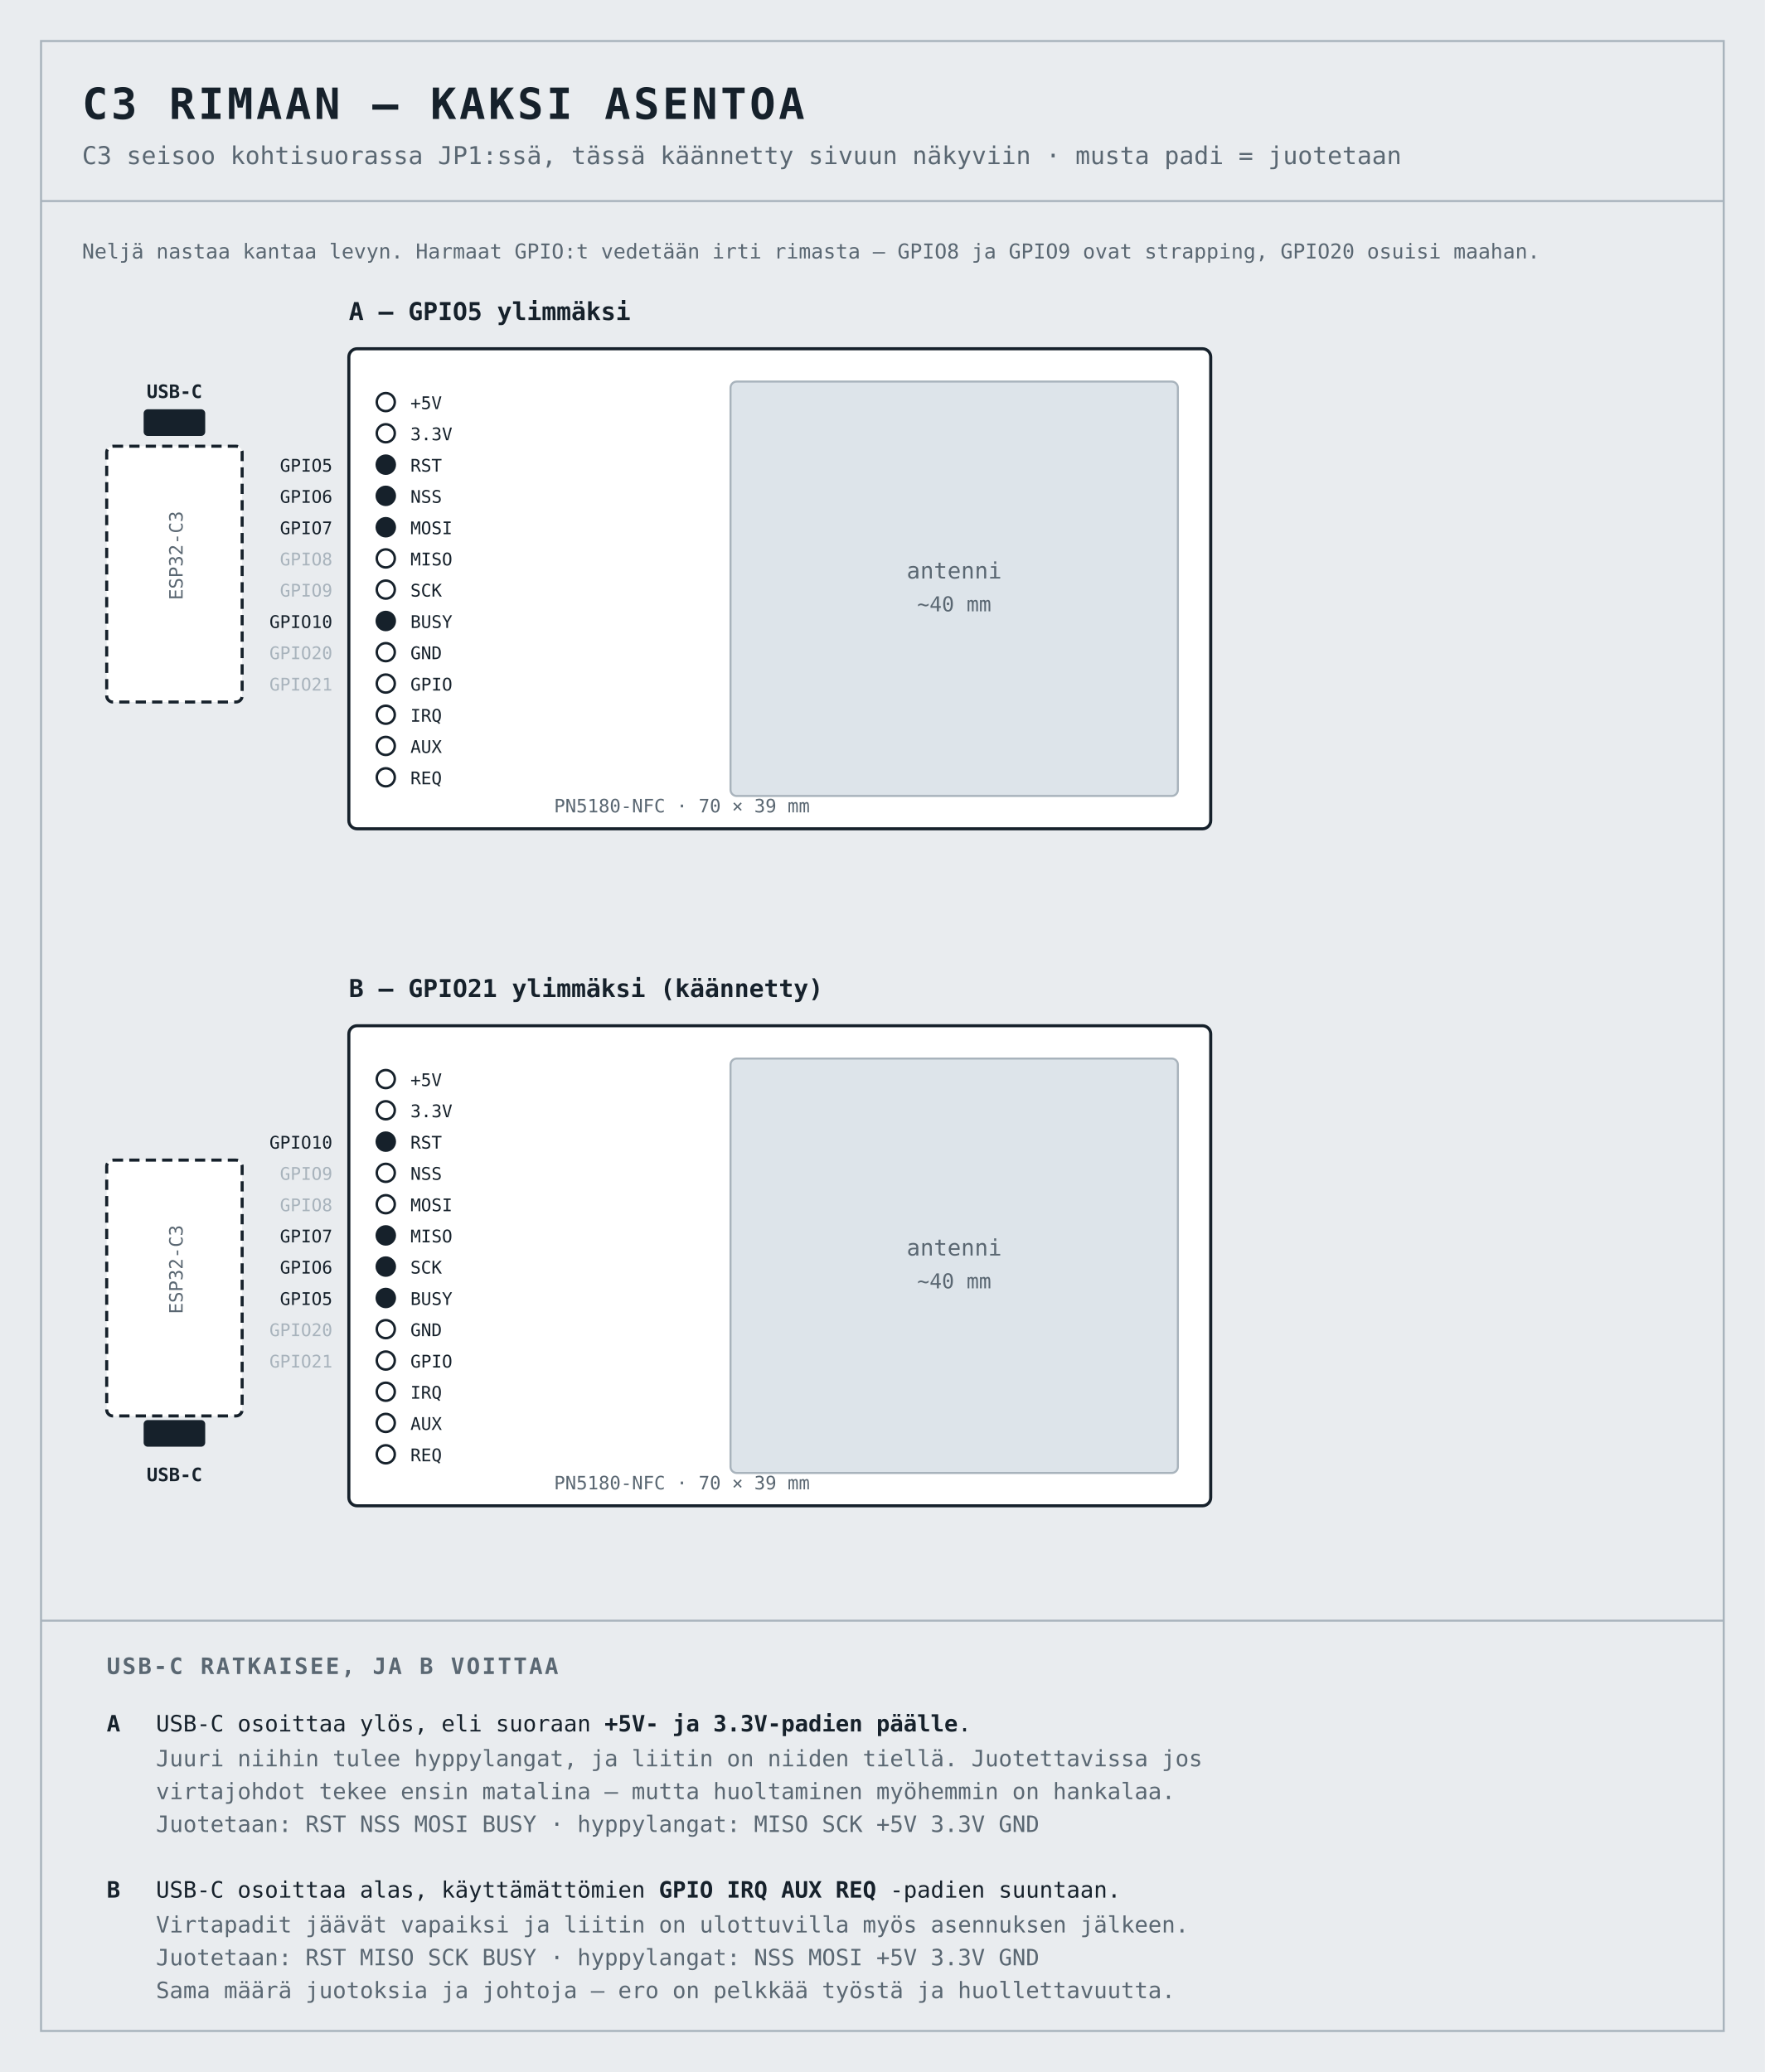
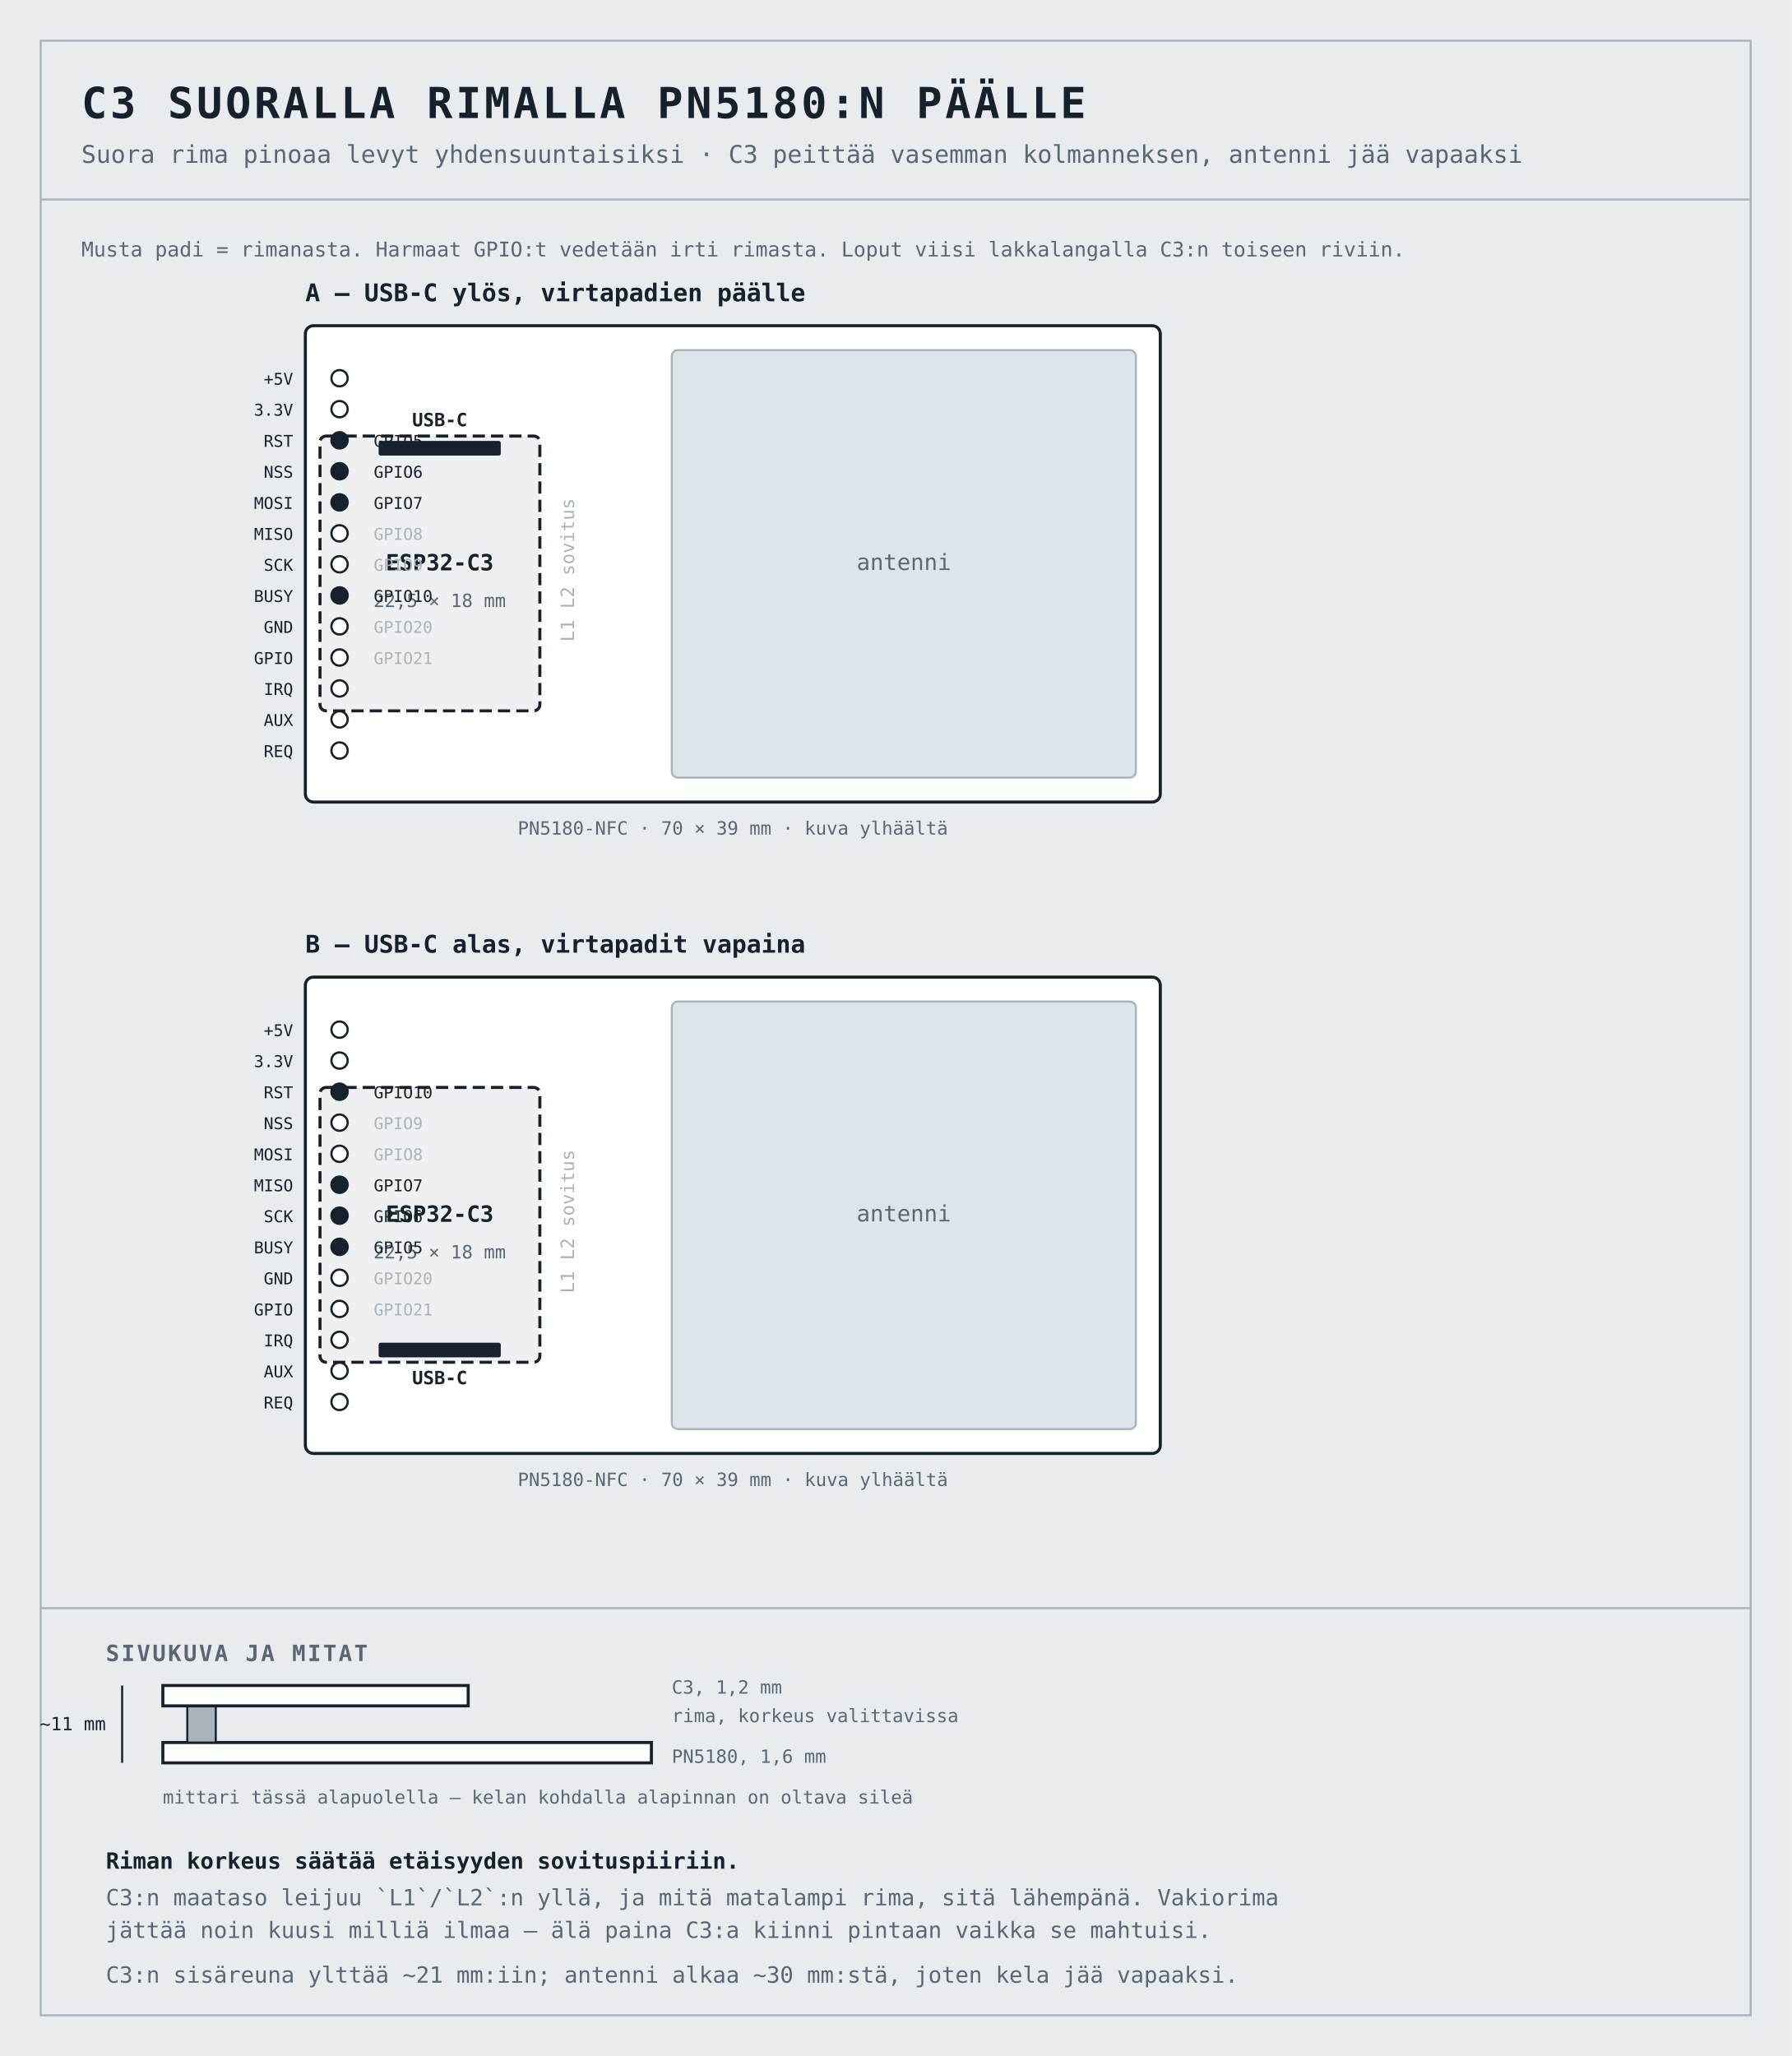
- <svg xmlns="http://www.w3.org/2000/svg" viewBox="0 0 860 1010" width="860" height="1010" font-family="ui-monospace, SFMono-Regular, Menlo, Consolas, monospace">
-   <rect width="860" height="1010" fill="#E9ECEF" />
-   <rect x="20" y="20" width="820" height="970" fill="none" stroke="#A8B3BC" />
-   <text x="40" y="58" font-size="21" font-weight="700" fill="#16212B" letter-spacing="1.5">C3 RIMAAN — KAKSI ASENTOA</text>
-   <text x="40" y="80" font-size="12" fill="#5A6772">C3 seisoo kohtisuorassa JP1:ssä, tässä käännetty sivuun näkyviin · musta padi = juotetaan</text>
-   <line x1="20" y1="98" x2="840" y2="98" stroke="#A8B3BC" />
-   <text x="40" y="126" font-size="10" fill="#5A6772">Neljä nastaa kantaa levyn. Harmaat GPIO:t vedetään irti rimasta — GPIO8 ja GPIO9 ovat strapping, GPIO20 osuisi maahan.</text>
-   <text x="170" y="156" font-size="12" font-weight="700" fill="#16212B">A — GPIO5 ylimmäksi</text>
-   <rect x="170" y="170" width="420" height="234" rx="4" fill="#FFFFFF" stroke="#16212B" stroke-width="1.5" />
-   <rect x="356" y="186" width="218" height="202" rx="3" fill="#DDE4EA" stroke="#A8B3BC" />
-   <text x="465" y="282" font-size="11" fill="#5A6772" text-anchor="middle">antenni</text>
-   <text x="465" y="298" font-size="10" fill="#5A6772" text-anchor="middle">~40 mm</text>
-   <text x="270" y="396" font-size="9" fill="#5A6772">PN5180-NFC · 70 × 39 mm</text>
-   <circle cx="188" cy="196.0" r="4.4" fill="#FFFFFF" stroke="#16212B" stroke-width="1.2" />
-   <text x="200" y="199.4" font-size="8.5" fill="#16212B">+5V</text>
-   <circle cx="188" cy="211.2" r="4.4" fill="#FFFFFF" stroke="#16212B" stroke-width="1.2" />
-   <text x="200" y="214.6" font-size="8.5" fill="#16212B">3.3V</text>
-   <circle cx="188" cy="226.5" r="4.4" fill="#16212B" stroke="#16212B" stroke-width="1.2" />
-   <text x="200" y="229.9" font-size="8.5" fill="#16212B">RST</text>
-   <text x="162" y="229.9" font-size="8.5" fill="#16212B" text-anchor="end">GPIO5</text>
-   <circle cx="188" cy="241.7" r="4.4" fill="#16212B" stroke="#16212B" stroke-width="1.2" />
-   <text x="200" y="245.1" font-size="8.5" fill="#16212B">NSS</text>
-   <text x="162" y="245.1" font-size="8.5" fill="#16212B" text-anchor="end">GPIO6</text>
-   <circle cx="188" cy="257.0" r="4.4" fill="#16212B" stroke="#16212B" stroke-width="1.2" />
-   <text x="200" y="260.4" font-size="8.5" fill="#16212B">MOSI</text>
-   <text x="162" y="260.4" font-size="8.5" fill="#16212B" text-anchor="end">GPIO7</text>
-   <circle cx="188" cy="272.2" r="4.4" fill="#FFFFFF" stroke="#16212B" stroke-width="1.2" />
-   <text x="200" y="275.6" font-size="8.5" fill="#16212B">MISO</text>
-   <text x="162" y="275.6" font-size="8.5" fill="#A8B3BC" text-anchor="end">GPIO8</text>
-   <circle cx="188" cy="287.4" r="4.4" fill="#FFFFFF" stroke="#16212B" stroke-width="1.2" />
-   <text x="200" y="290.8" font-size="8.5" fill="#16212B">SCK</text>
-   <text x="162" y="290.8" font-size="8.5" fill="#A8B3BC" text-anchor="end">GPIO9</text>
-   <circle cx="188" cy="302.7" r="4.4" fill="#16212B" stroke="#16212B" stroke-width="1.2" />
-   <text x="200" y="306.1" font-size="8.5" fill="#16212B">BUSY</text>
-   <text x="162" y="306.1" font-size="8.5" fill="#16212B" text-anchor="end">GPIO10</text>
-   <circle cx="188" cy="317.9" r="4.4" fill="#FFFFFF" stroke="#16212B" stroke-width="1.2" />
-   <text x="200" y="321.3" font-size="8.5" fill="#16212B">GND</text>
-   <text x="162" y="321.3" font-size="8.5" fill="#A8B3BC" text-anchor="end">GPIO20</text>
-   <circle cx="188" cy="333.2" r="4.4" fill="#FFFFFF" stroke="#16212B" stroke-width="1.2" />
-   <text x="200" y="336.6" font-size="8.5" fill="#16212B">GPIO</text>
-   <text x="162" y="336.6" font-size="8.5" fill="#A8B3BC" text-anchor="end">GPIO21</text>
-   <circle cx="188" cy="348.4" r="4.4" fill="#FFFFFF" stroke="#16212B" stroke-width="1.2" />
-   <text x="200" y="351.8" font-size="8.5" fill="#16212B">IRQ</text>
-   <circle cx="188" cy="363.6" r="4.4" fill="#FFFFFF" stroke="#16212B" stroke-width="1.2" />
-   <text x="200" y="367.0" font-size="8.5" fill="#16212B">AUX</text>
-   <circle cx="188" cy="378.9" r="4.4" fill="#FFFFFF" stroke="#16212B" stroke-width="1.2" />
-   <text x="200" y="382.3" font-size="8.5" fill="#16212B">REQ</text>
-   <rect x="52" y="217.5" width="66" height="124.7" rx="3" fill="#FFFFFF" stroke="#16212B" stroke-width="1.5" stroke-dasharray="5 3" />
-   <text x="85" y="274.8" font-size="9" fill="#5A6772" text-anchor="middle" transform="rotate(-90 85 270.8)">ESP32-C3</text>
-   <rect x="70" y="199.5" width="30" height="13" rx="2" fill="#16212B" />
-   <text x="85" y="194" font-size="9" font-weight="700" fill="#16212B" text-anchor="middle">USB-C</text>
-   <text x="170" y="486" font-size="12" font-weight="700" fill="#16212B">B — GPIO21 ylimmäksi (käännetty)</text>
-   <rect x="170" y="500" width="420" height="234" rx="4" fill="#FFFFFF" stroke="#16212B" stroke-width="1.5" />
-   <rect x="356" y="516" width="218" height="202" rx="3" fill="#DDE4EA" stroke="#A8B3BC" />
-   <text x="465" y="612" font-size="11" fill="#5A6772" text-anchor="middle">antenni</text>
-   <text x="465" y="628" font-size="10" fill="#5A6772" text-anchor="middle">~40 mm</text>
-   <text x="270" y="726" font-size="9" fill="#5A6772">PN5180-NFC · 70 × 39 mm</text>
-   <circle cx="188" cy="526.0" r="4.4" fill="#FFFFFF" stroke="#16212B" stroke-width="1.2" />
-   <text x="200" y="529.4" font-size="8.5" fill="#16212B">+5V</text>
-   <circle cx="188" cy="541.2" r="4.4" fill="#FFFFFF" stroke="#16212B" stroke-width="1.2" />
-   <text x="200" y="544.6" font-size="8.5" fill="#16212B">3.3V</text>
-   <circle cx="188" cy="556.5" r="4.4" fill="#16212B" stroke="#16212B" stroke-width="1.2" />
-   <text x="200" y="559.9" font-size="8.5" fill="#16212B">RST</text>
-   <text x="162" y="559.9" font-size="8.5" fill="#16212B" text-anchor="end">GPIO10</text>
-   <circle cx="188" cy="571.7" r="4.4" fill="#FFFFFF" stroke="#16212B" stroke-width="1.2" />
-   <text x="200" y="575.1" font-size="8.5" fill="#16212B">NSS</text>
-   <text x="162" y="575.1" font-size="8.5" fill="#A8B3BC" text-anchor="end">GPIO9</text>
-   <circle cx="188" cy="587.0" r="4.4" fill="#FFFFFF" stroke="#16212B" stroke-width="1.2" />
-   <text x="200" y="590.4" font-size="8.5" fill="#16212B">MOSI</text>
-   <text x="162" y="590.4" font-size="8.5" fill="#A8B3BC" text-anchor="end">GPIO8</text>
-   <circle cx="188" cy="602.2" r="4.4" fill="#16212B" stroke="#16212B" stroke-width="1.2" />
-   <text x="200" y="605.6" font-size="8.5" fill="#16212B">MISO</text>
-   <text x="162" y="605.6" font-size="8.5" fill="#16212B" text-anchor="end">GPIO7</text>
-   <circle cx="188" cy="617.4" r="4.4" fill="#16212B" stroke="#16212B" stroke-width="1.2" />
-   <text x="200" y="620.8" font-size="8.5" fill="#16212B">SCK</text>
-   <text x="162" y="620.8" font-size="8.5" fill="#16212B" text-anchor="end">GPIO6</text>
-   <circle cx="188" cy="632.7" r="4.4" fill="#16212B" stroke="#16212B" stroke-width="1.2" />
-   <text x="200" y="636.1" font-size="8.5" fill="#16212B">BUSY</text>
-   <text x="162" y="636.1" font-size="8.5" fill="#16212B" text-anchor="end">GPIO5</text>
-   <circle cx="188" cy="647.9" r="4.4" fill="#FFFFFF" stroke="#16212B" stroke-width="1.2" />
-   <text x="200" y="651.3" font-size="8.5" fill="#16212B">GND</text>
-   <text x="162" y="651.3" font-size="8.5" fill="#A8B3BC" text-anchor="end">GPIO20</text>
-   <circle cx="188" cy="663.2" r="4.4" fill="#FFFFFF" stroke="#16212B" stroke-width="1.2" />
-   <text x="200" y="666.6" font-size="8.5" fill="#16212B">GPIO</text>
-   <text x="162" y="666.6" font-size="8.5" fill="#A8B3BC" text-anchor="end">GPIO21</text>
-   <circle cx="188" cy="678.4" r="4.4" fill="#FFFFFF" stroke="#16212B" stroke-width="1.2" />
-   <text x="200" y="681.8" font-size="8.5" fill="#16212B">IRQ</text>
-   <circle cx="188" cy="693.6" r="4.4" fill="#FFFFFF" stroke="#16212B" stroke-width="1.2" />
-   <text x="200" y="697.0" font-size="8.5" fill="#16212B">AUX</text>
-   <circle cx="188" cy="708.9" r="4.4" fill="#FFFFFF" stroke="#16212B" stroke-width="1.2" />
-   <text x="200" y="712.3" font-size="8.5" fill="#16212B">REQ</text>
-   <rect x="52" y="565.5" width="66" height="124.7" rx="3" fill="#FFFFFF" stroke="#16212B" stroke-width="1.5" stroke-dasharray="5 3" />
-   <text x="85" y="622.8" font-size="9" fill="#5A6772" text-anchor="middle" transform="rotate(-90 85 618.8)">ESP32-C3</text>
-   <rect x="70" y="692.2" width="30" height="13" rx="2" fill="#16212B" />
-   <text x="85" y="722.0" font-size="9" font-weight="700" fill="#16212B" text-anchor="middle">USB-C</text>
-   <line x1="20" y1="790" x2="840" y2="790" stroke="#A8B3BC" />
-   <text x="52" y="816" font-size="11" font-weight="700" fill="#5A6772" letter-spacing="1">USB-C RATKAISEE, JA B VOITTAA</text>
+ <svg xmlns="http://www.w3.org/2000/svg" viewBox="0 0 880 1010" width="880" height="1010" font-family="ui-monospace, SFMono-Regular, Menlo, Consolas, monospace">
+   <rect width="880" height="1010" fill="#E9ECEF" />
+   <rect x="20" y="20" width="840" height="970" fill="none" stroke="#A8B3BC" />
+   <text x="40" y="58" font-size="21" font-weight="700" fill="#16212B" letter-spacing="1.5">C3 SUORALLA RIMALLA PN5180:N PÄÄLLE</text>
+   <text x="40" y="80" font-size="12" fill="#5A6772">Suora rima pinoaa levyt yhdensuuntaisiksi · C3 peittää vasemman kolmanneksen, antenni jää vapaaksi</text>
+   <line x1="20" y1="98" x2="860" y2="98" stroke="#A8B3BC" />
+   <text x="40" y="126" font-size="10" fill="#5A6772">Musta padi = rimanasta. Harmaat GPIO:t vedetään irti rimasta. Loput viisi lakkalangalla C3:n toiseen riviin.</text>
+   <text x="150" y="148" font-size="12" font-weight="700" fill="#16212B">A — USB-C ylös, virtapadien päälle</text>
+   <rect x="150" y="160" width="420.0" height="234.0" rx="4" fill="#FFFFFF" stroke="#16212B" stroke-width="1.5" />
+   <rect x="330.0" y="172.0" width="228.0" height="210.0" rx="3" fill="#DDE4EA" stroke="#A8B3BC" />
+   <text x="444.0" y="280.0" font-size="11" fill="#5A6772" text-anchor="middle">antenni</text>
+   <text x="282.0" y="280.0" font-size="9" fill="#A8B3BC" text-anchor="middle" transform="rotate(-90 282.0 280.0)">L1 L2 sovitus</text>
+   <rect x="157.2" y="214.2" width="108.0" height="135.0" rx="3" fill="#16212B" fill-opacity="0.07" stroke="#16212B" stroke-width="1.5" stroke-dasharray="6 3" />
+   <text x="216.0" y="280.2" font-size="11" font-weight="700" fill="#16212B" text-anchor="middle">ESP32-C3</text>
+   <text x="216.0" y="298.2" font-size="9" fill="#5A6772" text-anchor="middle">22,5 × 18 mm</text>
+   <rect x="186.0" y="216.6" width="60.0" height="7.2" rx="1" fill="#16212B" />
+   <text x="216.0" y="209.4" font-size="9" font-weight="700" fill="#16212B" text-anchor="middle">USB-C</text>
+   <circle cx="166.8" cy="185.8" r="4" fill="#FFFFFF" stroke="#16212B" stroke-width="1.1" />
+   <text x="144" y="189.0" font-size="8" fill="#16212B" text-anchor="end">+5V</text>
+   <circle cx="166.8" cy="201.0" r="4" fill="#FFFFFF" stroke="#16212B" stroke-width="1.1" />
+   <text x="144" y="204.2" font-size="8" fill="#16212B" text-anchor="end">3.3V</text>
+   <circle cx="166.8" cy="216.3" r="4" fill="#16212B" stroke="#16212B" stroke-width="1.1" />
+   <text x="144" y="219.5" font-size="8" fill="#16212B" text-anchor="end">RST</text>
+   <text x="183.6" y="219.5" font-size="8" fill="#16212B">GPIO5</text>
+   <circle cx="166.8" cy="231.5" r="4" fill="#16212B" stroke="#16212B" stroke-width="1.1" />
+   <text x="144" y="234.7" font-size="8" fill="#16212B" text-anchor="end">NSS</text>
+   <text x="183.6" y="234.7" font-size="8" fill="#16212B">GPIO6</text>
+   <circle cx="166.8" cy="246.8" r="4" fill="#16212B" stroke="#16212B" stroke-width="1.1" />
+   <text x="144" y="250.0" font-size="8" fill="#16212B" text-anchor="end">MOSI</text>
+   <text x="183.6" y="250.0" font-size="8" fill="#16212B">GPIO7</text>
+   <circle cx="166.8" cy="262.0" r="4" fill="#FFFFFF" stroke="#16212B" stroke-width="1.1" />
+   <text x="144" y="265.2" font-size="8" fill="#16212B" text-anchor="end">MISO</text>
+   <text x="183.6" y="265.2" font-size="8" fill="#A8B3BC">GPIO8</text>
+   <circle cx="166.8" cy="277.2" r="4" fill="#FFFFFF" stroke="#16212B" stroke-width="1.1" />
+   <text x="144" y="280.4" font-size="8" fill="#16212B" text-anchor="end">SCK</text>
+   <text x="183.6" y="280.4" font-size="8" fill="#A8B3BC">GPIO9</text>
+   <circle cx="166.8" cy="292.5" r="4" fill="#16212B" stroke="#16212B" stroke-width="1.1" />
+   <text x="144" y="295.7" font-size="8" fill="#16212B" text-anchor="end">BUSY</text>
+   <text x="183.6" y="295.7" font-size="8" fill="#16212B">GPIO10</text>
+   <circle cx="166.8" cy="307.7" r="4" fill="#FFFFFF" stroke="#16212B" stroke-width="1.1" />
+   <text x="144" y="310.9" font-size="8" fill="#16212B" text-anchor="end">GND</text>
+   <text x="183.6" y="310.9" font-size="8" fill="#A8B3BC">GPIO20</text>
+   <circle cx="166.8" cy="323.0" r="4" fill="#FFFFFF" stroke="#16212B" stroke-width="1.1" />
+   <text x="144" y="326.2" font-size="8" fill="#16212B" text-anchor="end">GPIO</text>
+   <text x="183.6" y="326.2" font-size="8" fill="#A8B3BC">GPIO21</text>
+   <circle cx="166.8" cy="338.2" r="4" fill="#FFFFFF" stroke="#16212B" stroke-width="1.1" />
+   <text x="144" y="341.4" font-size="8" fill="#16212B" text-anchor="end">IRQ</text>
+   <circle cx="166.8" cy="353.4" r="4" fill="#FFFFFF" stroke="#16212B" stroke-width="1.1" />
+   <text x="144" y="356.6" font-size="8" fill="#16212B" text-anchor="end">AUX</text>
+   <circle cx="166.8" cy="368.7" r="4" fill="#FFFFFF" stroke="#16212B" stroke-width="1.1" />
+   <text x="144" y="371.9" font-size="8" fill="#16212B" text-anchor="end">REQ</text>
+   <text x="360.0" y="410.0" font-size="9" fill="#5A6772" text-anchor="middle">PN5180-NFC · 70 × 39 mm · kuva ylhäältä</text>
+   <text x="150" y="468" font-size="12" font-weight="700" fill="#16212B">B — USB-C alas, virtapadit vapaina</text>
+   <rect x="150" y="480" width="420.0" height="234.0" rx="4" fill="#FFFFFF" stroke="#16212B" stroke-width="1.5" />
+   <rect x="330.0" y="492.0" width="228.0" height="210.0" rx="3" fill="#DDE4EA" stroke="#A8B3BC" />
+   <text x="444.0" y="600.0" font-size="11" fill="#5A6772" text-anchor="middle">antenni</text>
+   <text x="282.0" y="600.0" font-size="9" fill="#A8B3BC" text-anchor="middle" transform="rotate(-90 282.0 600.0)">L1 L2 sovitus</text>
+   <rect x="157.2" y="534.2" width="108.0" height="135.0" rx="3" fill="#16212B" fill-opacity="0.07" stroke="#16212B" stroke-width="1.5" stroke-dasharray="6 3" />
+   <text x="216.0" y="600.2" font-size="11" font-weight="700" fill="#16212B" text-anchor="middle">ESP32-C3</text>
+   <text x="216.0" y="618.2" font-size="9" fill="#5A6772" text-anchor="middle">22,5 × 18 mm</text>
+   <rect x="186.0" y="659.6" width="60.0" height="7.2" rx="1" fill="#16212B" />
+   <text x="216.0" y="680.0" font-size="9" font-weight="700" fill="#16212B" text-anchor="middle">USB-C</text>
+   <circle cx="166.8" cy="505.8" r="4" fill="#FFFFFF" stroke="#16212B" stroke-width="1.1" />
+   <text x="144" y="509.0" font-size="8" fill="#16212B" text-anchor="end">+5V</text>
+   <circle cx="166.8" cy="521.0" r="4" fill="#FFFFFF" stroke="#16212B" stroke-width="1.1" />
+   <text x="144" y="524.2" font-size="8" fill="#16212B" text-anchor="end">3.3V</text>
+   <circle cx="166.8" cy="536.3" r="4" fill="#16212B" stroke="#16212B" stroke-width="1.1" />
+   <text x="144" y="539.5" font-size="8" fill="#16212B" text-anchor="end">RST</text>
+   <text x="183.6" y="539.5" font-size="8" fill="#16212B">GPIO10</text>
+   <circle cx="166.8" cy="551.5" r="4" fill="#FFFFFF" stroke="#16212B" stroke-width="1.1" />
+   <text x="144" y="554.7" font-size="8" fill="#16212B" text-anchor="end">NSS</text>
+   <text x="183.6" y="554.7" font-size="8" fill="#A8B3BC">GPIO9</text>
+   <circle cx="166.8" cy="566.8" r="4" fill="#FFFFFF" stroke="#16212B" stroke-width="1.1" />
+   <text x="144" y="570.0" font-size="8" fill="#16212B" text-anchor="end">MOSI</text>
+   <text x="183.6" y="570.0" font-size="8" fill="#A8B3BC">GPIO8</text>
+   <circle cx="166.8" cy="582.0" r="4" fill="#16212B" stroke="#16212B" stroke-width="1.1" />
+   <text x="144" y="585.2" font-size="8" fill="#16212B" text-anchor="end">MISO</text>
+   <text x="183.6" y="585.2" font-size="8" fill="#16212B">GPIO7</text>
+   <circle cx="166.8" cy="597.2" r="4" fill="#16212B" stroke="#16212B" stroke-width="1.1" />
+   <text x="144" y="600.4" font-size="8" fill="#16212B" text-anchor="end">SCK</text>
+   <text x="183.6" y="600.4" font-size="8" fill="#16212B">GPIO6</text>
+   <circle cx="166.8" cy="612.5" r="4" fill="#16212B" stroke="#16212B" stroke-width="1.1" />
+   <text x="144" y="615.7" font-size="8" fill="#16212B" text-anchor="end">BUSY</text>
+   <text x="183.6" y="615.7" font-size="8" fill="#16212B">GPIO5</text>
+   <circle cx="166.8" cy="627.7" r="4" fill="#FFFFFF" stroke="#16212B" stroke-width="1.1" />
+   <text x="144" y="630.9" font-size="8" fill="#16212B" text-anchor="end">GND</text>
+   <text x="183.6" y="630.9" font-size="8" fill="#A8B3BC">GPIO20</text>
+   <circle cx="166.8" cy="643.0" r="4" fill="#FFFFFF" stroke="#16212B" stroke-width="1.1" />
+   <text x="144" y="646.2" font-size="8" fill="#16212B" text-anchor="end">GPIO</text>
+   <text x="183.6" y="646.2" font-size="8" fill="#A8B3BC">GPIO21</text>
+   <circle cx="166.8" cy="658.2" r="4" fill="#FFFFFF" stroke="#16212B" stroke-width="1.1" />
+   <text x="144" y="661.4" font-size="8" fill="#16212B" text-anchor="end">IRQ</text>
+   <circle cx="166.8" cy="673.4" r="4" fill="#FFFFFF" stroke="#16212B" stroke-width="1.1" />
+   <text x="144" y="676.6" font-size="8" fill="#16212B" text-anchor="end">AUX</text>
+   <circle cx="166.8" cy="688.7" r="4" fill="#FFFFFF" stroke="#16212B" stroke-width="1.1" />
+   <text x="144" y="691.9" font-size="8" fill="#16212B" text-anchor="end">REQ</text>
+   <text x="360.0" y="730.0" font-size="9" fill="#5A6772" text-anchor="middle">PN5180-NFC · 70 × 39 mm · kuva ylhäältä</text>
+   <line x1="20" y1="790" x2="860" y2="790" stroke="#A8B3BC" />
+   <text x="52" y="816" font-size="11" font-weight="700" fill="#5A6772" letter-spacing="1">SIVUKUVA JA MITAT</text>
+   <g>
+     <rect x="80" y="856" width="240" height="10" fill="#FFFFFF" stroke="#16212B" stroke-width="1.5" />
+     <text x="330" y="866" font-size="9" fill="#5A6772">PN5180, 1,6 mm</text>
+     <rect x="92" y="838" width="14" height="18" fill="#A8B3BC" stroke="#16212B" />
+     <text x="330" y="846" font-size="9" fill="#5A6772">rima, korkeus valittavissa</text>
+     <rect x="80" y="828" width="150" height="10" fill="#FFFFFF" stroke="#16212B" stroke-width="1.5" />
+     <text x="330" y="832" font-size="9" fill="#5A6772">C3, 1,2 mm</text>
+     <path d="M60 828 V866" stroke="#16212B" stroke-width="1" />
+     <text x="52" y="850" font-size="9" fill="#16212B" text-anchor="end">~11 mm</text>
+     <text x="80" y="886" font-size="9" fill="#5A6772">mittari tässä alapuolella — kelan kohdalla alapinnan on oltava sileä</text>
+   </g>
  <g font-size="11" fill="#16212B">
-     <text x="52" y="844" font-weight="700">A</text>
-     <text x="76" y="844">USB-C osoittaa ylös, eli suoraan <tspan font-weight="700">+5V- ja 3.3V-padien päälle</tspan>.</text>
-     <text x="76" y="861" fill="#5A6772">Juuri niihin tulee hyppylangat, ja liitin on niiden tiellä. Juotettavissa jos</text>
-     <text x="76" y="877" fill="#5A6772">virtajohdot tekee ensin matalina — mutta huoltaminen myöhemmin on hankalaa.</text>
-     <text x="76" y="893" fill="#5A6772">Juotetaan: RST NSS MOSI BUSY · hyppylangat: MISO SCK +5V 3.3V GND</text>
-     <text x="52" y="925" font-weight="700">B</text>
-     <text x="76" y="925">USB-C osoittaa alas, käyttämättömien <tspan font-weight="700">GPIO IRQ AUX REQ</tspan> -padien suuntaan.</text>
-     <text x="76" y="942" fill="#5A6772">Virtapadit jäävät vapaiksi ja liitin on ulottuvilla myös asennuksen jälkeen.</text>
-     <text x="76" y="958" fill="#5A6772">Juotetaan: RST MISO SCK BUSY · hyppylangat: NSS MOSI +5V 3.3V GND</text>
-     <text x="76" y="974" fill="#5A6772">Sama määrä juotoksia ja johtoja — ero on pelkkää työstä ja huollettavuutta.</text>
+     <text x="52" y="918" font-weight="700">Riman korkeus säätää etäisyyden sovituspiiriin.</text>
+     <text x="52" y="936" fill="#5A6772">C3:n maataso leijuu `L1`/`L2`:n yllä, ja mitä matalampi rima, sitä lähempänä. Vakiorima</text>
+     <text x="52" y="952" fill="#5A6772">jättää noin kuusi milliä ilmaa — älä paina C3:a kiinni pintaan vaikka se mahtuisi.</text>
+     <text x="52" y="974" fill="#5A6772">C3:n sisäreuna ylttää ~21 mm:iin; antenni alkaa ~30 mm:stä, joten kela jää vapaaksi.</text>
  </g>
</svg>
